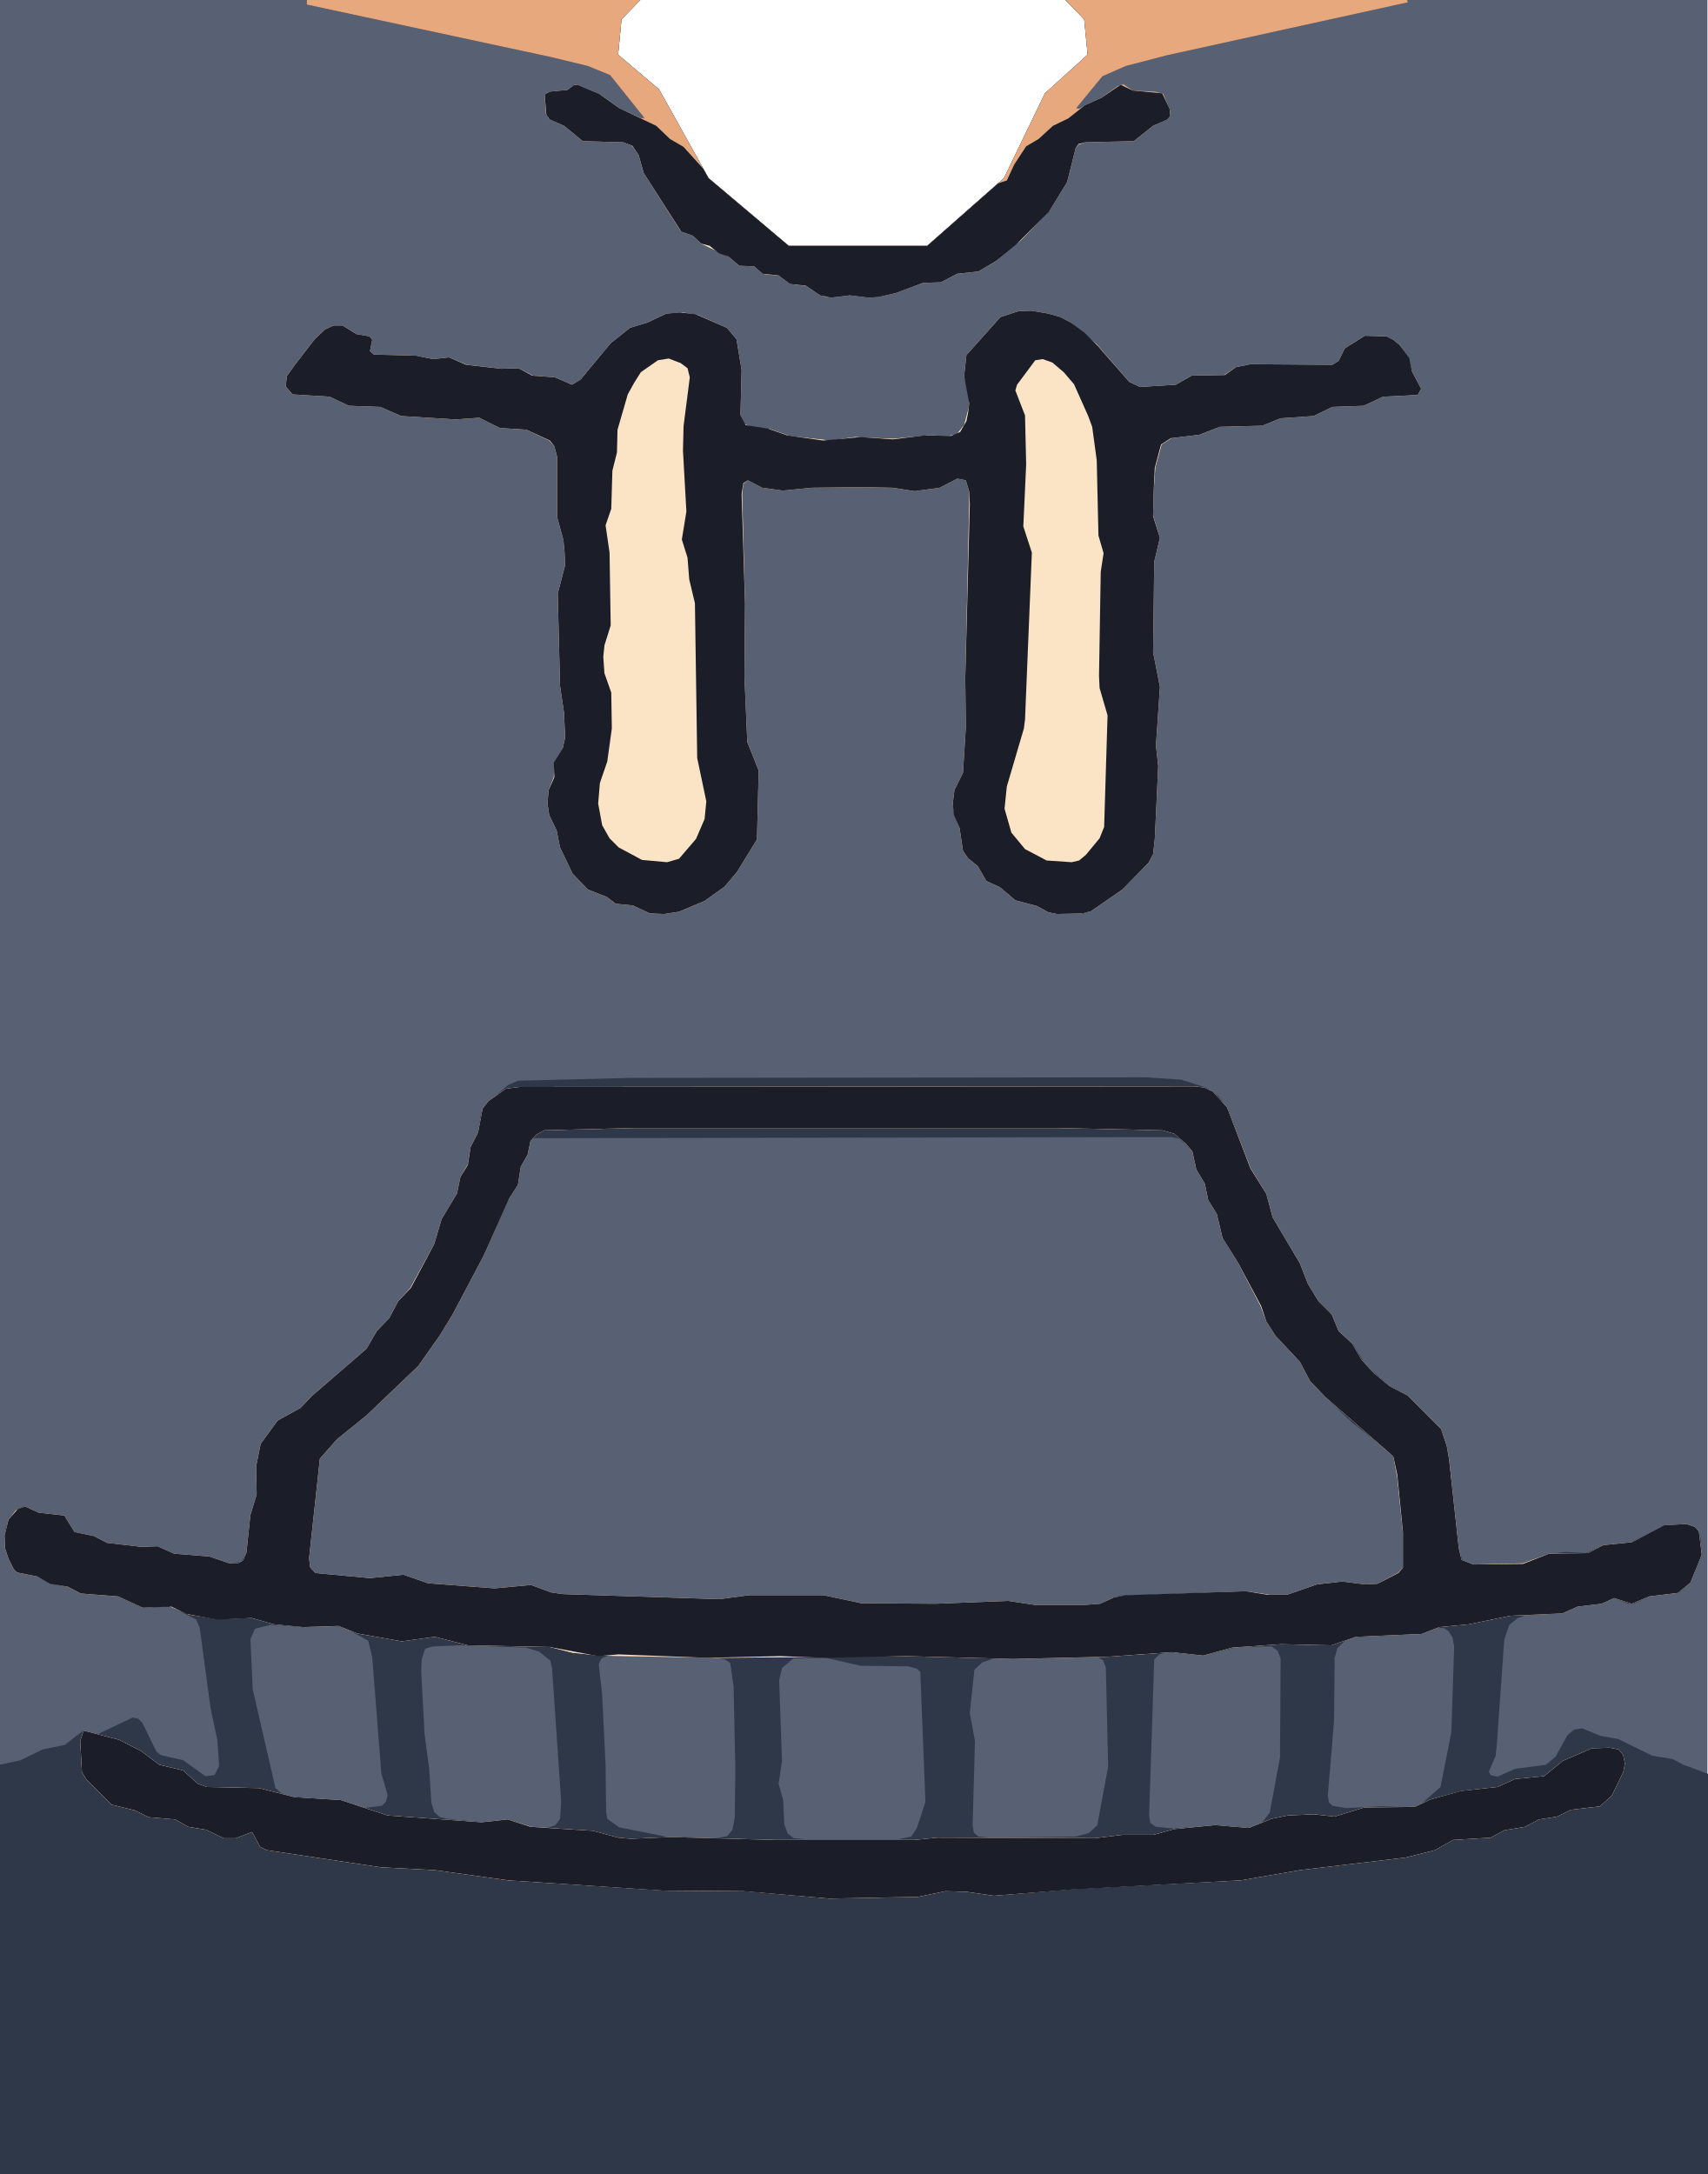
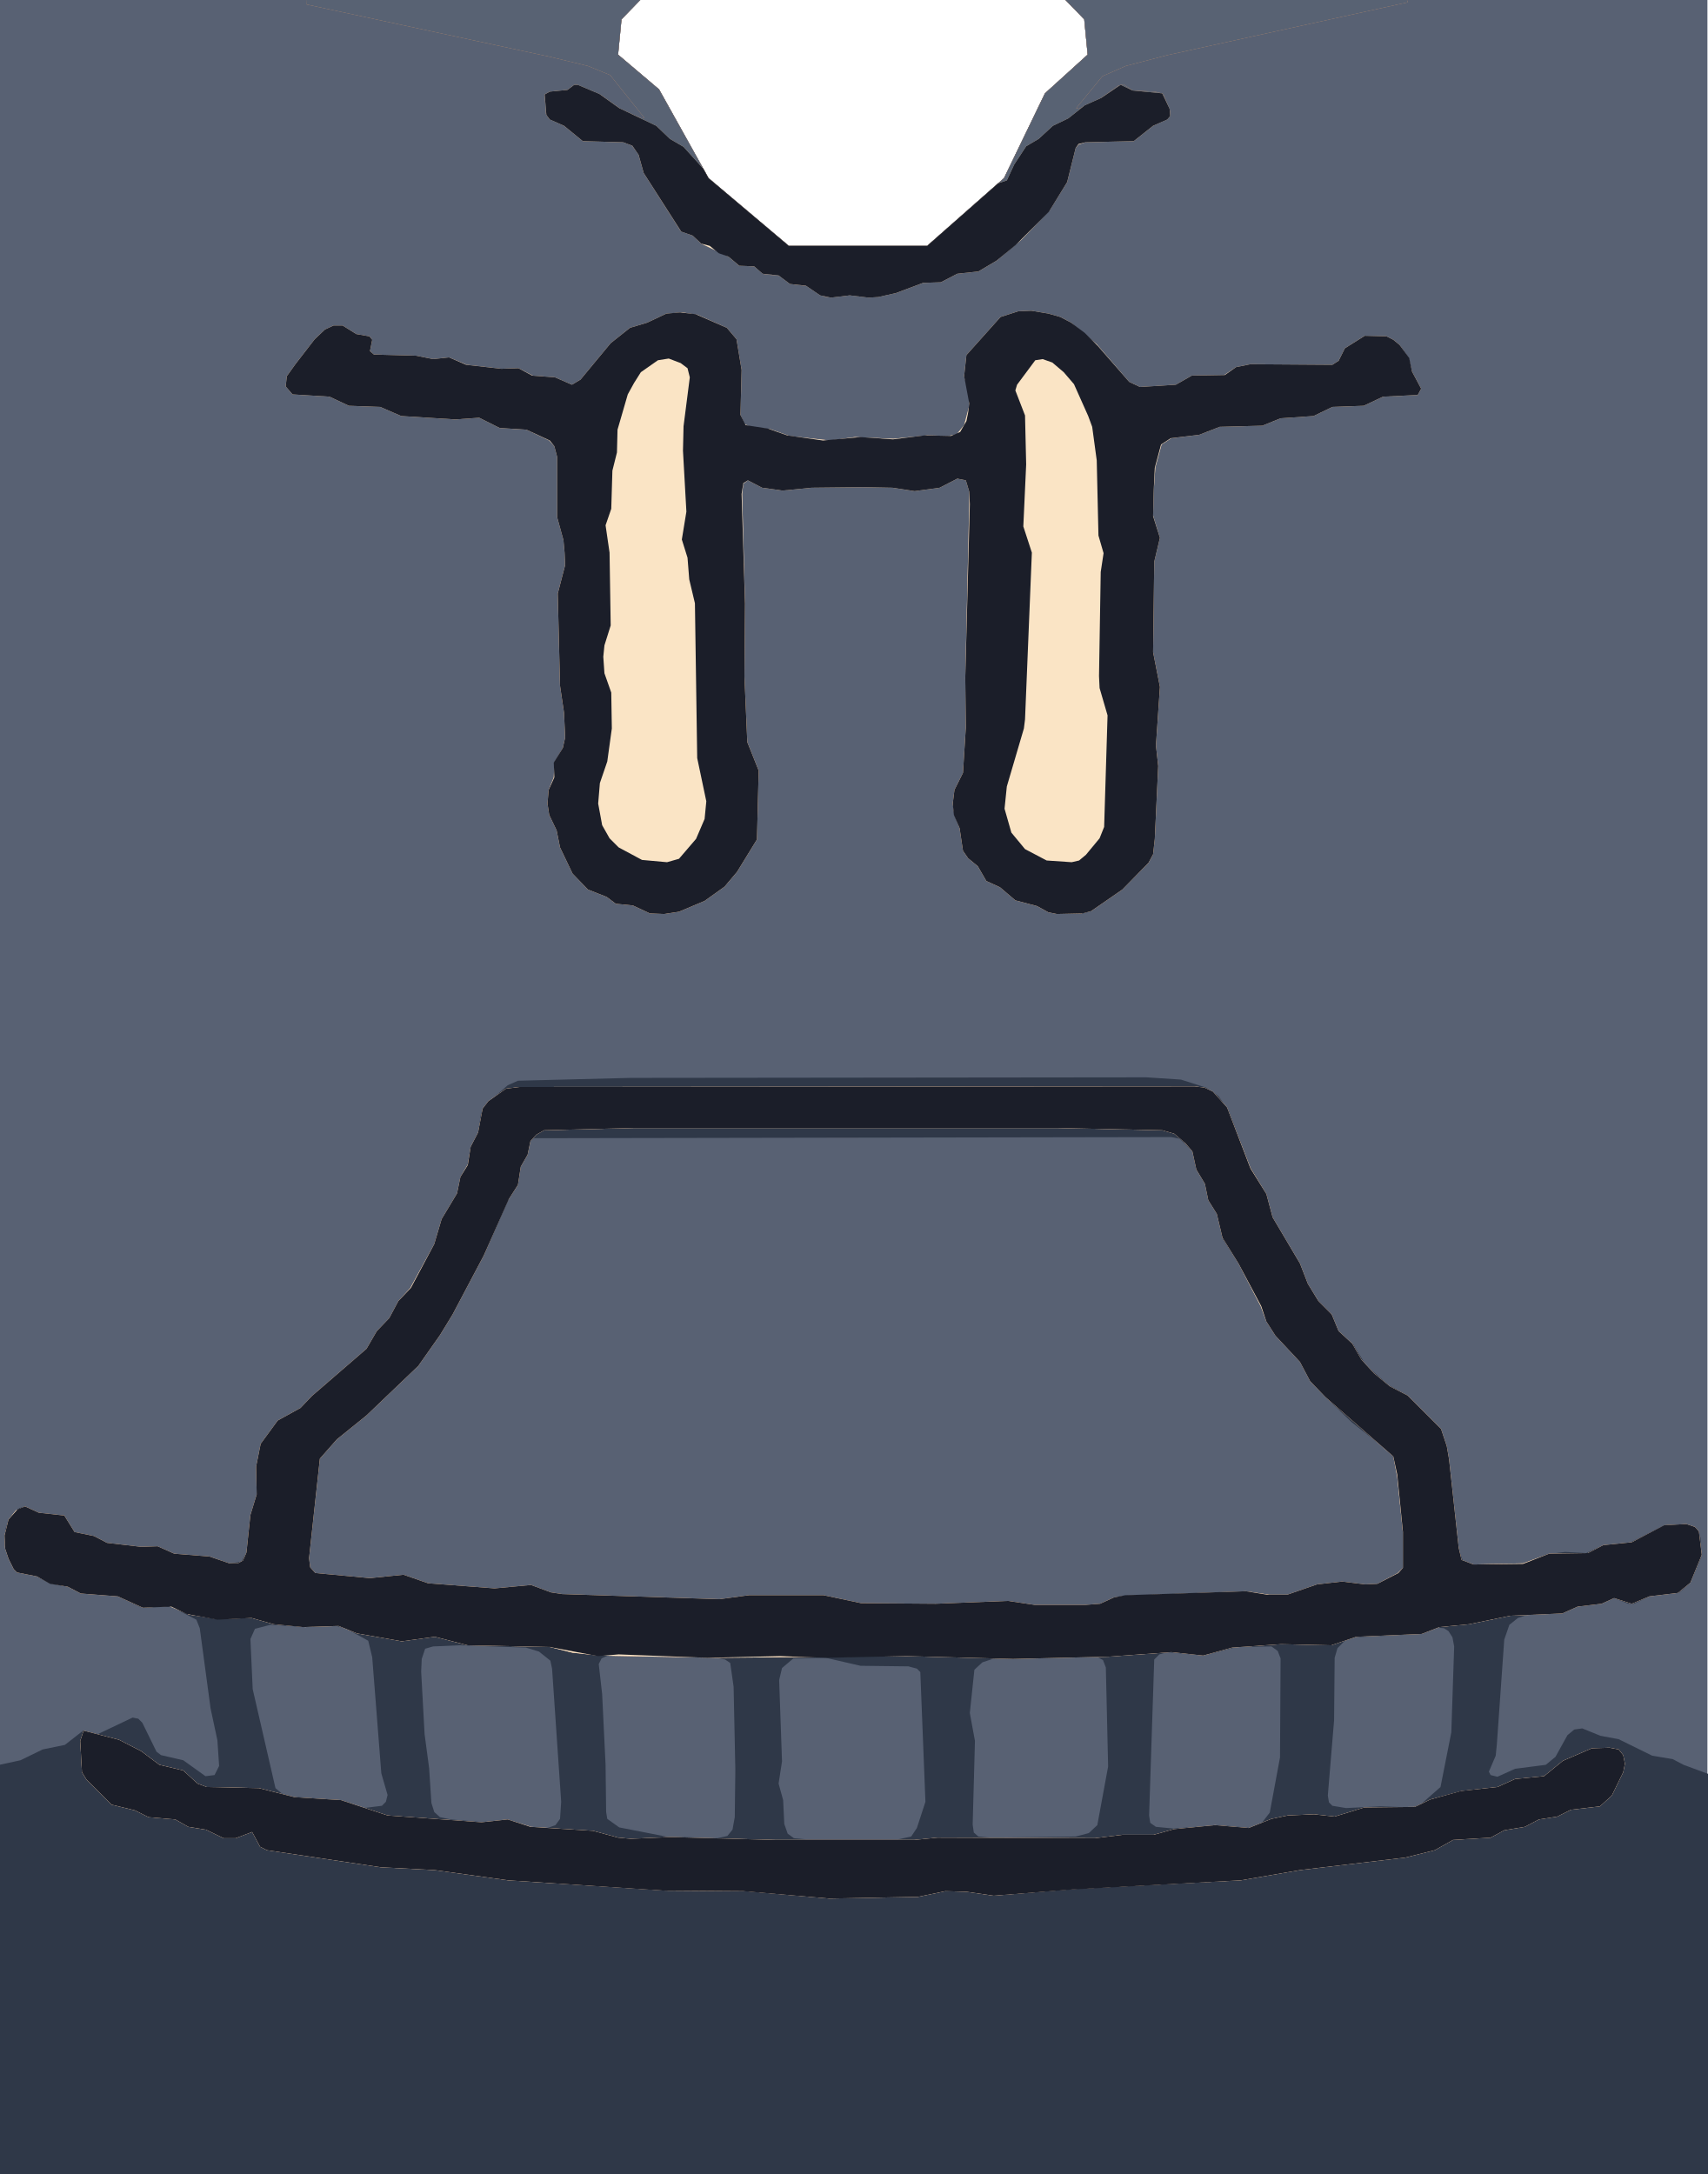
<svg xmlns="http://www.w3.org/2000/svg" viewBox="0 0 300 382" width="300" height="382" preserveAspectRatio="none">
  <defs>
+     <clipPath id="nk">
+       <rect width="300" height="99" />
+     </clipPath>
    <clipPath id="n">
      <path clip-rule="evenodd" d="M-5 -5H305V387H-5Z M112.5 -5L112.5 0L109.2 3.4L108.6 9.6L115.8 15.7L124.5 31.3L138.6 43.2L162.9 43.2L176.4 31.3L183.6 16.4L191.1 9.6L190.5 3.4L187.2 0L187.2 -5Z" />
    </clipPath>
  </defs>
  <g clip-path="url(#n)">
    <rect width="300" height="382" fill="#586173" />
    <path fill="#2f3848" fill-rule="evenodd" d="M54.1 -4.6l190.7-.6 2.6 5.6-42.3 9.3-7.3 1.9-4.1 1.8-4.6 5.6 .5 .1 3.6-1.7 3.2-2.3 1-.3 1.6 1.1 4 .2 1.4 .4 1.2 3-.1 1.1-2.9 1.5-3.4 2.7-8.5 .2-1.2 .4-.5 .6-1.5 6-3.1 5-4.9 5.1-4.4 3.7-3.2 1.9-3.7 .4-2.9 1.5-3.1 .1-4.8 1.8-3.5 .7-4.3-.3-4.6 .3-3.1-1.9-3.1-.4-1.7-1.4-2.8-.3-1.8-1.4-2.6-.1-1.9-1.6-4.8-2.3-1.5-1.4-2.2-.9-6.4-10.1-1-3.5-1.2-1.4-1.4-.5-7.1-.2-3.3-2.7-2.7-1.3-.5-.8-.2-3.4 .9-.5 3.1-.3 1.4-1 4.5 1.9 3.5 2.5 3.6 1.6 .5-.1-6-7.5-3.9-1.6-6.6-1.6-42.8-9.2zM178.9 54.7l2.3-.1 3 .5 2.1 .6 1.9 1 4.5 3.8 5.7 6.6 1.9 .9 6.3-.4 2.8-1.6 5.7-.1 2.1-1.4 2.5-.5 14.4 .1 1.1-.7 1.1-2.2 3.5-2.2 3.8 .1 1.2 .6 1.1 .9 1.6 2.3 .6 2.4 1.6 3-.6 1.1-6.1 .3-3.4 1.6-5.5 .2-3.3 1.6-5.8 .4-3.2 1.3-7.5 .2-3.6 1.4-4.9 .6-1.7 1.1-1.1 4-.3 4.3-.1 4.2 1.2 3.9-1 4.2-.2 15.9 1.2 6.1-.7 10.3 .4 3.6-.6 12.8-.3 2.7-.8 1.5-4.6 4.7-5.5 3.8-1.7 .4-4.3 .1-1.5-.3-2-1.1-3.8-1-2.7-2.3-2.4-1.1-1.5-2.6-1.7-1.4-.9-1.3-.6-4-.9-2.3-.3-2 .3-2.4 1.5-3 .5-8-.1-8.7 .7-30.5 0-2.2-.6-2-1.5-.3-3.1 1.6-4.4 .6-3.9-.6-5.2-.1-9 .1-5.1 .5-3.6-.5-2.5-1.3-.8 .6-.2 1.8 .5 19.3-.1 12.8 .5 11.5 2 5-.3 12.1-3.5 5.7-2.2 2.6-3.5 2.5-4.5 1.9-2.6 .4-2.5-.1-3-1.4-3-.3-1.6-1.2-3.3-1.3-2.7-2.8-2.2-4.6-.6-3-1.3-2.7-.3-2 .2-2.4 .9-2.2 .1-2.6 1.5-2.6 .4-1.8-.2-4.4-.7-4.7-.4-16.2 1.3-5-.1-2.2-.2-2.2-1.1-4 0-10.6-.5-1.9-.9-1-4-1.9-4.7-.3-3.6-1.8-4.2 .3-9.5-.6-3.7-1.6-5.5-.2-3.4-1.6-6.5-.4-1.2-1.4 .2-1.8 1.5-2.1 3.4-4.4 1.8-1.7 1.5-.7 1.6 0 2.4 1.5 2.3 .4 .5 .6-.4 2 .7 .6 7.4 .2 3 .6 2.8-.3 3.1 1.3 6.1 .7 3-.1 2.5 1.3 3.9 .3 3 1.3 1.5-.9 5.3-6.4 3.4-2.7 3-.9 3.4-1.6 2.8-.2 2.6 .4 5.2 2.3 1.7 2 .9 5.4-.2 7.9 .7 1.6 1.2 .6 3.3 .3 3.4 1.2 7.1 .8 4.4-.6 6.8 .3 5.9-.6 3.8 .1 1.4-.3 1.3-1.6 .9-3.4 0-1.9-.9-3.3 .4-3.7 6-6.7zM110.8 189.4l90.6-.1 6.1 .4 4.4 1.4 2.2 1.5 1.8 2.6 3.7 9.7 2.9 4.9 .9 3.8 5.1 8.7 1 2.7 1.8 3.2 2.5 2.5 1.4 3.2 2.6 2.4 2.2 3.6 4 3.5 3.3 1.8 5.9 5.9 1.1 3.5 2 17.8 .8 2 1.8 .5 8.7-.2 4.2-1.6 3.2-.4 3.7 .2 3-1.4 4.6-.4 6.5-3.2 3.5-.1 1.8 .7 .7 1.7 .1 3.4-.6 1.5-1.3 3-1.9 1.7-5.3 .7-2.7 1.3-1 0-2.5-1-2.2 1-4.2 .5-2.7 1.2-6 .2-1.8 .6-1.5 1.2-.9 2.6-1.3 18.4-.2 2-1.2 2.8 .3 .6 1.2 .3 3.1-1.4 5.4-.7 1.7-1.4 2.1-3.8 1.2-1 1.4-.2 3.2 1.3 3.2 .6 5.9 2.9 3.6 .6 1.9 1 17.9 6.6 4.8 43.6 8.1 8.6 54.6 8.6 102.1 4.4-.4 4.1-664.7 1.2-2.8-5.4 104.4-4.4 52.5-8.7 7.6-8.8 6.2-46.8 17.5-3.8 3.9-1.9 3.9-.8 3.2-2.5 2.6 .6 6.1-2.9 1 .2 .7 .7 2.5 5.1 .8 .6 3.9 .9 3.9 2.8 1.6-.2 .8-1.6-.3-4.5-1.2-5.6-1.9-14.1-.6-1.5-4.4-2.3-5.4 .1-4-1.9-6.5-.5-2.3-1.2-3.1-.6-2.3-1.2-3.5-.7-.6-.6-1.6-4.3 .2-2.9 .9-2.1 1.5-1.4 1-.3 2.4 1.1 4.5 .5 1.8 2.9 3.4 .7 2.3 1.2 6 .7 2.9-.1 2.9 1.3 6.2 .5 3.5 1.2 2.1-.3 .9-1.6 .7-6.6 1.1-3.6-.1-4.9 .8-4 3-4.1 4-2.2 2-2.1 9.6-8.3 1.8-3.1 2.2-2.3 1.6-3 2.3-2.6 4-7.4 1.3-4.4 2.7-4.5 .6-2.9 1.4-2.4 .3-2.6 1.4-2.8 .5-3.2 .7-1.6 4-3.5 1.8-.8zM93.8 200l112-.2 1.5 .3 2.2 2.2 .7 3.2 1.5 2.5 .6 2.9 1.5 2.4 1.1 4.5 2.7 4.2 3.9 7.5 1 2.7 1.6 2.5 4.3 4.6 1.8 3.4 2.3 2.4 5 4.8 6.3 5 1.2 1.4 .5 1.9 1 11.4 0 5.9-.9 .9-3.6 1.9-2.1 .1-4.1-.5-4.4 .5-5.2 1.8-3.2 0-4.1-.6-21.2 .8-2 .3-2.4 1.1-2.6 .2-8.9 0-4.7-.7-12.7 .5-13.1-.1-6.6-1.4-13.1 0-5.2 .7-27.6-.9-2-.3-3.5-1.3-6.4 .6-11.7-.9-4.3-1.5-5.9 .6-9.6-.9-.9-1-.2-1.6 1.9-17.5 3-3.4 5.2-4.2 9.1-8.7 3.8-5.4 2.2-3.6 5.5-10.4 4.2-9.6 1.8-2.8 .5-3.2 1.2-2.1 .5-2.4zM44.8 286.2l2.7-.7 6.5 .4 5.1-.2 1.8 .5 3.8 2.1 .7 2.9 1.6 20.4 1.1 3.8-.3 1.2-.7 .7-3.2 .4-4-1.4-8.5-.6-1.8-.5-1.2-1-4-17.4-.4-8.8zM252.5 286l1.2 .1 .8 .5 .7 1.1 .3 1.6-.5 15.1-1.9 9.6-3.3 2.9-1.6 .7-5.6-.2-6.1 .3-2.4-.4-.6-.6-.2-1.2 1.1-13.2 .1-11 .5-1.7 1.3-1.3 1.6-.6 11.9-.6zM74.7 289.7l1.4-.4 4.6-.2 11.7 .4 2.3 .7 2 1.6 .3 1.4 1.6 23.4-.2 3-.8 1.1-1.4 .5-2.6-.1-4.4-1.4-4.2 .5-5.8-.5-1.9-.4-1-.9-.5-1.6-.4-6.1-.8-6-.6-11 .1-2.2zM217.3 289.4l6.1-.1 1.1 .8 .5 1.3-.1 17.4-1.8 9.7-1.4 1.8-1.9 .9-5.6-.5-8 .6-3.1-.3-1-.7-.2-1.3 .9-27.4 .9-.9 1.4-.4 6.3 .6zM106.8 290.9l19 .4 1.6 .3 .9 .6 .6 4.2 .3 14.6-.1 8.3-.4 2.2-.9 1.1-1.8 .4-9-.3-8.2-1.6-2.1-1.5-.2-1.2-.1-8.3-.6-12.4-.6-5.3 .5-1zM139.4 291.4l5.7-.1 6.1 1.4 8.4 .1 1.5 .4 .6 .6 .9 22.8-1.5 4.6-1 1.5-2.3 .5-16.2 0-2.1-.2-1.1-.8-.6-1.7-.2-4.2-.8-2.9 .6-3.9-.5-14.3 .5-2.1zM188.6 291.2l4.3 0 .9 .5 .5 1.3 .4 17.4-1.9 10.3-1.5 1.4-2.3 .6-15.1 .2-2-.2-.8-.7-.2-1.4 .4-14.7-.9-4.9 .8-7.6 1.4-1.3 1.8-.6z" />
    <path fill="#e7a87e" fill-rule="evenodd" d="M54.1 -4.6l190.7-.6 2.6 5.6-42.3 9.3-7.3 1.9-4.1 1.8-4.6 5.6 .5 .1 3.6-1.7 3.2-2.3 1-.3 1.6 1.1 4 .2 1.4 .4 1.2 3-.1 1.1-2.9 1.5-3.4 2.7-8.5 .2-1.2 .4-.5 .6-1.5 6-3.1 5-4.9 5.1-4.4 3.7-3.2 1.9-3.7 .4-2.9 1.5-3.1 .1-4.8 1.8-3.5 .7-4.3-.3-4.6 .3-3.1-1.9-3.1-.4-1.7-1.4-2.8-.3-1.8-1.4-2.6-.1-1.9-1.6-4.8-2.3-1.5-1.4-2.2-.9-6.4-10.1-1-3.5-1.2-1.4-1.4-.5-7.1-.2-3.3-2.7-2.7-1.3-.5-.8-.2-3.4 .9-.5 3.1-.3 1.4-1 4.5 1.9 3.5 2.5 3.6 1.6 .5-.1-6-7.5-3.9-1.6-6.6-1.6-42.8-9.2zM178.9 54.7l2.3-.1 3 .5 2.1 .6 1.9 1 4.5 3.8 5.7 6.6 1.9 .9 6.3-.4 2.8-1.6 5.7-.1 2.1-1.4 2.5-.5 14.4 .1 1.1-.7 1.1-2.2 3.5-2.2 3.8 .1 1.2 .6 1.1 .9 1.6 2.3 .6 2.4 1.6 3-.6 1.1-6.1 .3-3.4 1.6-5.5 .2-3.3 1.6-5.8 .4-3.2 1.3-7.5 .2-3.6 1.4-4.9 .6-1.7 1.1-1.1 4-.3 4.3-.1 4.2 1.2 3.9-1 4.2-.2 15.9 1.2 6.1-.7 10.3 .4 3.6-.6 12.8-.3 2.7-.8 1.5-4.6 4.7-5.5 3.8-1.7 .4-4.3 .1-1.5-.3-2-1.1-3.8-1-2.7-2.3-2.4-1.1-1.5-2.6-1.7-1.4-.9-1.3-.6-4-.9-2.3-.3-2 .3-2.4 1.5-3 .5-8-.1-8.7 .7-30.5 0-2.2-.6-2-1.5-.3-3.1 1.6-4.4 .6-3.9-.6-5.2-.1-9 .1-5.1 .5-3.6-.5-2.5-1.3-.8 .6-.2 1.8 .5 19.3-.1 12.8 .5 11.5 2 5-.3 12.1-3.5 5.7-2.2 2.6-3.5 2.5-4.5 1.9-2.6 .4-2.5-.1-3-1.4-3-.3-1.6-1.2-3.3-1.3-2.7-2.8-2.2-4.6-.6-3-1.3-2.7-.3-2 .2-2.4 .9-2.2 .1-2.6 1.5-2.6 .4-1.8-.2-4.4-.7-4.7-.4-16.2 1.3-5-.1-2.2-.2-2.2-1.1-4 0-10.6-.5-1.9-.9-1-4-1.9-4.7-.3-3.6-1.8-4.2 .3-9.5-.6-3.7-1.6-5.5-.2-3.4-1.6-6.5-.4-1.2-1.4 .2-1.8 1.5-2.1 3.4-4.4 1.8-1.7 1.5-.7 1.6 0 2.4 1.5 2.3 .4 .5 .6-.4 2 .7 .6 7.4 .2 3 .6 2.8-.3 3.1 1.3 6.1 .7 3-.1 2.5 1.3 3.9 .3 3 1.3 1.5-.9 5.3-6.4 3.4-2.7 3-.9 3.4-1.6 2.8-.2 2.6 .4 5.2 2.3 1.7 2 .9 5.4-.2 7.9 .7 1.6 1.2 .6 3.3 .3 3.4 1.2 7.1 .8 4.4-.6 6.8 .3 5.9-.6 3.8 .1 1.4-.3 1.3-1.6 .9-3.4 0-1.9-.9-3.3 .4-3.7 6-6.7zM209.9 190.9l1.7 .2 1.5 .7 2.5 2.8 4.1 10.6 2.8 4.6 1.1 4.1 4.8 8.1 1.4 3.6 1.9 3.1 2.3 2.3 1.2 2.9 2.4 2.2 1.6 2.8 2.2 2.4 2.8 2.3 3.1 1.6 5.9 5.9 1 3 .4 2.3 1.7 15.6 .5 2.1 2.1 .8 8.7-.2 4.6-1.7 6.8-.1 2.7-1.4 5-.5 5.8-3 3.8-.2 1.5 .5 .7 .8 .5 4.1-2 4.9-2.2 1.8-5 .6-3.1 1.3-3.1-1-2.2 1-4.2 .5-2.7 1.2-9.1 .4-7.3 1.5-5.2 .5-3.1 1.2-11.5 .5-4.4 1.5-8.8-.2-8.6 .6-5.1 1.4-5.6-.6-11 .8-16.8 .4-18.8-.5-33.4 .3-20.7-.4-4.5-.5-4-1-14.4-.3-5.8-1.5-5.8 .8-7.9-1.4-3.2-1.3-5.9 .2-5.5-.5-3.9-1.1-6 .2-5-.8-3.5-1.5-4.6 .3-4.4-2-6.5-.5-2.3-1.2-3.1-.6-2.3-1.2-3.5-.7-.6-.6-.9-1.8-.6-1.8-.1-2.3 .7-2.8 1.3-1.6 1.6-.7 2.4 1.1 4.5 .5 1.8 2.9 3.4 .7 2.3 1.2 6 .7 2.9-.1 2.9 1.3 6.2 .5 3.5 1.2 1.5 0 .9-.5 .6-1.4 .7-6.6 1.1-3.6-.1-4.9 .8-4 3-4.1 4-2.2 2-2.1 9.6-8.3 1.8-3.1 2.2-2.3 1.6-3 2.1-2.3 4.2-7.7 1.3-4.4 2.7-4.5 .6-2.9 1.3-2.2 .5-3.1 1.3-2.5 .8-4.2 1-1.3 3.1-2.2 2.4-.3zM95.6 198.6l15.9-.4 74.2 0 18.5 .4 2.1 .6 1.7 1.4 1.5 1.7 .7 3.2 1.5 2.5 .6 2.9 1.5 2.4 1 4.2 2.8 4.5 3.9 7.5 1 2.7 1.6 2.5 4.3 4.6 1.8 3.4 2.7 2.8 11.9 10.4 .7 3.6 1 9.9 0 6.1-.9 .9-3.6 1.9-2.1 .1-4.1-.5-4.4 .5-5.2 1.8-3.2 0-4.1-.6-21.2 .8-2 .3-2.4 1.1-2.6 .2-8.9 0-4.7-.7-12.7 .5-13.1-.1-6.6-1.4-13.1 0-5.2 .7-27.6-.9-2-.3-3.5-1.3-6.4 .6-11.7-.9-4.3-1.5-5.9 .6-9.6-.9-.9-1-.2-1.6 1.9-17.5 3-3.4 5.2-4.2 9.1-8.7 3.8-5.4 2.2-3.6 5.5-10.4 4.2-9.6 1.8-2.8 .5-3.2 1.2-2.1 .5-2.4 1-1.1zM14.7 304.1l6.2 1.6 3.9 2 3.2 2.4 4.2 1 2.5 2.3 1.6 .6 9.2 .2 6.3 1.6 8.1 .5 8.2 2.7 16.5 1.2 4.6-.5 4.1 1.3 10.9 .7 4.4 1.2 2.2 .2 7.1-.3 18.2 .5 24.6 0 4-.4 27.7 .1 4.8-.6 5.5 0 3.6-1 7.2-.7 5.9 .5 4-1.6 2.9-.6 4.6-.2 3.6 .4 5.2-1.6 8.9-.1 2.7-1.3 5.5-1.5 6.3-.7 3.1-1.4 5.1-.5 3.3-2.7 5.1-2.2 3.1-.1 1.6 .3 .8 1 .3 1.5-.3 1.5-2 4.1-2.1 1.9-5.1 .6-2.4 1.2-3.2 .5-2.5 1.3-3.6 .6-2.4 1.3-6.6 .4-3.2 1.8-5.2 1.3-18.5 2.2-10.4 1.8-29 1.5-14.4 1.2-4.8-.7-3.7-.1-4.8 1-15.6 .3-14.7-1.3-14.1-.1-27.6-1.8-12.9-1.8-9.5-.5-20-3-1.2-.6-1.4-2.6-2.9 1.1-2.1 0-3.1-1.5-3.1-.5-2.3-1.3-4.7-.4-2.4-1.2-4.1-1-4.4-4.4-.8-1.3-.3-5.5z" />
+     <path fill="#586273" fill-rule="evenodd" d="M54.1 -4.6l190.7-.6 2.6 5.6-42.3 9.3-7.3 1.9-4.1 1.8-4.6 5.6 .5 .1 3.6-1.7 3.2-2.3 1-.3 1.6 1.1 4 .2 1.4 .4 1.2 3-.1 1.1-2.9 1.5-3.4 2.7-8.5 .2-1.2 .4-.5 .6-1.5 6-3.1 5-4.9 5.1-4.4 3.7-3.2 1.9-3.7 .4-2.9 1.5-3.1 .1-4.8 1.8-3.5 .7-4.3-.3-4.6 .3-3.1-1.9-3.1-.4-1.7-1.4-2.8-.3-1.8-1.4-2.6-.1-1.9-1.6-4.8-2.3-1.5-1.4-2.2-.9-6.4-10.1-1-3.5-1.2-1.4-1.4-.5-7.1-.2-3.3-2.7-2.7-1.3-.5-.8-.2-3.4 .9-.5 3.1-.3 1.4-1 4.5 1.9 3.5 2.5 3.6 1.6 .5-.1-6-7.5-3.9-1.6-6.6-1.6-42.8-9.2zM178.9 54.7l2.3-.1 3 .5 2.1 .6 1.9 1 4.5 3.8 5.7 6.6 1.9 .9 6.3-.4 2.8-1.6 5.7-.1 2.1-1.4 2.5-.5 14.4 .1 1.1-.7 1.1-2.2 3.5-2.2 3.8 .1 1.2 .6 1.1 .9 1.6 2.3 .6 2.4 1.6 3-.6 1.1-6.1 .3-3.4 1.6-5.5 .2-3.3 1.6-5.8 .4-3.2 1.3-7.5 .2-3.6 1.4-4.9 .6-1.7 1.1-1.1 4-.3 4.3-.1 4.2 1.2 3.9-1 4.2-.2 15.9 1.2 6.1-.7 10.3 .4 3.6-.6 12.8-.3 2.7-.8 1.5-4.6 4.7-5.5 3.8-1.7 .4-4.3 .1-1.5-.3-2-1.1-3.8-1-2.7-2.3-2.4-1.1-1.5-2.6-1.7-1.4-.9-1.3-.6-4-.9-2.3-.3-2 .3-2.4 1.5-3 .5-8-.1-8.7 .7-30.5 0-2.2-.6-2-1.5-.3-3.1 1.6-4.4 .6-3.9-.6-5.2-.1-9 .1-5.1 .5-3.6-.5-2.5-1.3-.8 .6-.2 1.8 .5 19.3-.1 12.8 .5 11.5 2 5-.3 12.1-3.5 5.7-2.2 2.6-3.5 2.5-4.5 1.9-2.6 .4-2.5-.1-3-1.4-3-.3-1.6-1.2-3.3-1.3-2.7-2.8-2.2-4.6-.6-3-1.3-2.7-.3-2 .2-2.4 .9-2.2 .1-2.6 1.5-2.6 .4-1.8-.2-4.4-.7-4.7-.4-16.2 1.3-5-.1-2.2-.2-2.2-1.1-4 0-10.6-.5-1.9-.9-1-4-1.9-4.7-.3-3.6-1.8-4.2 .3-9.5-.6-3.7-1.6-5.5-.2-3.4-1.6-6.5-.4-1.2-1.4 .2-1.8 1.5-2.1 3.4-4.4 1.8-1.7 1.5-.7 1.6 0 2.4 1.5 2.3 .4 .5 .6-.4 2 .7 .6 7.4 .2 3 .6 2.8-.3 3.1 1.3 6.1 .7 3-.1 2.5 1.3 3.9 .3 3 1.3 1.5-.9 5.3-6.4 3.4-2.7 3-.9 3.4-1.6 2.8-.2 2.6 .4 5.2 2.3 1.7 2 .9 5.4-.2 7.9 .7 1.6 1.2 .6 3.3 .3 3.4 1.2 7.1 .8 4.4-.6 6.8 .3 5.9-.6 3.8 .1 1.4-.3 1.3-1.6 .9-3.4 0-1.9-.9-3.3 .4-3.7 6-6.7zM209.9 190.9l1.7 .2 1.5 .7 2.5 2.8 4.1 10.6 2.8 4.6 1.1 4.1 4.8 8.1 1.4 3.6 1.9 3.1 2.3 2.3 1.2 2.9 2.4 2.2 1.6 2.8 2.2 2.4 2.8 2.3 3.1 1.6 5.9 5.9 1 3 .4 2.3 1.7 15.6 .5 2.1 2.1 .8 8.7-.2 4.6-1.7 6.8-.1 2.7-1.4 5-.5 5.8-3 3.8-.2 1.5 .5 .7 .8 .5 4.1-2 4.9-2.2 1.8-5 .6-3.1 1.3-3.1-1-2.2 1-4.2 .5-2.7 1.2-9.1 .4-7.3 1.5-5.2 .5-3.1 1.2-11.5 .5-4.4 1.5-8.8-.2-8.6 .6-5.1 1.4-5.6-.6-11 .8-16.8 .4-18.8-.5-33.4 .3-20.7-.4-4.5-.5-4-1-14.4-.3-5.8-1.5-5.8 .8-7.9-1.4-3.2-1.3-5.9 .2-5.5-.5-3.9-1.1-6 .2-5-.8-3.5-1.5-4.6 .3-4.4-2-6.5-.5-2.3-1.2-3.1-.6-2.3-1.2-3.5-.7-.6-.6-.9-1.8-.6-1.8-.1-2.3 .7-2.8 1.3-1.6 1.6-.7 2.4 1.1 4.5 .5 1.8 2.9 3.4 .7 2.3 1.2 6 .7 2.9-.1 2.9 1.3 6.2 .5 3.5 1.2 1.5 0 .9-.5 .6-1.4 .7-6.6 1.1-3.6-.1-4.9 .8-4 3-4.1 4-2.2 2-2.1 9.6-8.3 1.8-3.1 2.2-2.3 1.6-3 2.1-2.3 4.2-7.7 1.3-4.4 2.7-4.5 .6-2.9 1.3-2.2 .5-3.1 1.3-2.5 .8-4.2 1-1.3 3.1-2.2 2.4-.3zM95.6 198.6l15.9-.4 74.2 0 18.5 .4 2.1 .6 1.7 1.4 1.5 1.7 .7 3.2 1.5 2.5 .6 2.9 1.5 2.4 1 4.2 2.8 4.5 3.9 7.5 1 2.7 1.6 2.5 4.3 4.6 1.8 3.4 2.7 2.8 11.9 10.4 .7 3.6 1 9.9 0 6.1-.9 .9-3.6 1.9-2.1 .1-4.1-.5-4.4 .5-5.2 1.8-3.2 0-4.1-.6-21.2 .8-2 .3-2.4 1.1-2.6 .2-8.9 0-4.7-.7-12.7 .5-13.1-.1-6.6-1.4-13.1 0-5.2 .7-27.6-.9-2-.3-3.5-1.3-6.4 .6-11.7-.9-4.3-1.5-5.9 .6-9.6-.9-.9-1-.2-1.6 1.9-17.5 3-3.4 5.2-4.2 9.1-8.7 3.8-5.4 2.2-3.6 5.5-10.4 4.2-9.6 1.8-2.8 .5-3.2 1.2-2.1 .5-2.4 1-1.1zM14.7 304.1l6.2 1.6 3.9 2 3.2 2.4 4.2 1 2.5 2.3 1.6 .6 9.2 .2 6.3 1.6 8.1 .5 8.2 2.7 16.5 1.2 4.6-.5 4.1 1.3 10.9 .7 4.4 1.2 2.2 .2 7.1-.3 18.2 .5 24.6 0 4-.4 27.7 .1 4.8-.6 5.5 0 3.6-1 7.2-.7 5.9 .5 4-1.6 2.9-.6 4.6-.2 3.6 .4 5.2-1.6 8.9-.1 2.7-1.3 5.5-1.5 6.3-.7 3.1-1.4 5.1-.5 3.3-2.7 5.1-2.2 3.1-.1 1.6 .3 .8 1 .3 1.5-.3 1.5-2 4.1-2.1 1.9-5.1 .6-2.4 1.2-3.2 .5-2.5 1.3-3.6 .6-2.4 1.3-6.6 .4-3.2 1.8-5.2 1.3-18.5 2.2-10.4 1.8-29 1.5-14.4 1.2-4.8-.7-3.7-.1-4.8 1-15.6 .3-14.7-1.3-14.1-.1-27.6-1.8-12.9-1.8-9.5-.5-20-3-1.2-.6-1.4-2.6-2.9 1.1-2.1 0-3.1-1.5-3.1-.5-2.3-1.3-4.7-.4-2.4-1.2-4.1-1-4.4-4.4-.8-1.3-.3-5.5z" clip-path="url(#nk)" />
    <path fill="#fae4c5" fill-rule="evenodd" d="M100.9 14.9l.6 0 3.8 1.6 3.5 2.5 6.5 3.1 2.4 2.3 2.4 1.4 6.5 7.2 5.4 3.8 4.3 2.1 5.2 1.6 7.3 .9 6.7-.3 3.8-.6 8.7-3.4 3.4-2 3.4-2.7 2.1-.7 1.3-2.8 2.1-3.2 2.2-1.3 2.5-2.3 2.7-1.3 2.9-2.3 2.9-1.3 3.4-2.3 2.1 1 5.2 .5 1.3 2.7 .1 1.3-.5 .6-2.5 1.1-3.4 2.7-8.5 .2-1.2 .4-.5 .6-1.5 6-3.1 5-4.9 5.1-4.4 3.7-3.2 1.9-3.7 .4-2.9 1.5-3.1 .1-4.8 1.8-3.1 .7-1.7 .1-3.3-.4-3.3 .4-1.9-.4-2.5-1.7-2.8-.3-2-1.5-2.8-.3-1.5-1.3-2.6-.1-1.9-1.6-4.8-2.3-1.5-1.4-2-.7-6.6-10.3-.9-3.2-1.1-1.6-1.6-.6-7.1-.2-3.3-2.7-2.5-1.1-.6-.8-.3-3.6 .9-.5 3.1-.3zM178.9 54.7l2.3-.1 3 .5 2.1 .6 1.9 1 4.5 3.8 5.7 6.6 1.9 .9 6.3-.4 2.8-1.6 5.7-.1 2.1-1.4 2.5-.5 14.4 .1 1.1-.7 1.1-2.2 3.5-2.2 3.8 .1 1.2 .6 1.1 .9 1.6 2.3 .6 2.4 1.6 3-.6 1.1-6.1 .3-3.4 1.6-5.5 .2-3.3 1.6-5.8 .4-3.2 1.3-7.5 .2-3.6 1.4-4.9 .6-1.7 1.1-1.1 4-.3 4.3-.1 4.2 1.2 3.9-1 4.2-.2 15.9 1.2 6.1-.7 10.3 .4 3.6-.6 12.8-.3 2.7-.8 1.5-4.6 4.7-5.5 3.8-1.7 .4-4.3 .1-1.5-.3-2-1.1-3.8-1-2.7-2.3-2.4-1.1-1.5-2.6-1.7-1.4-.9-1.3-.6-4-.9-2.3-.3-2 .3-2.4 1.5-3 .5-8-.1-8.7 .7-30.5 0-2.2-.6-2-1.5-.3-3.1 1.6-4.4 .6-3.9-.6-5.2-.1-9 .1-5.1 .5-3.6-.5-2.5-1.3-.8 .6-.2 1.8 .5 19.3-.1 12.8 .5 11.5 2 5-.3 12.1-3.5 5.7-2.2 2.6-3.5 2.5-4.5 1.9-2.6 .4-2.5-.1-3-1.4-3-.3-1.6-1.2-3.3-1.3-2.7-2.8-2.2-4.6-.6-3-1.3-2.7-.3-2 .2-2.4 .9-2.2 .1-2.6 1.5-2.6 .4-1.8-.2-4.4-.7-4.7-.4-16.2 1.3-5-.1-2.2-.2-2.2-1.1-4 0-10.6-.5-1.9-.9-1-4-1.9-4.7-.3-3.6-1.8-4.2 .3-9.5-.6-3.7-1.6-5.5-.2-3.4-1.6-6.5-.4-1.2-1.4 .2-1.8 1.5-2.1 3.4-4.4 1.8-1.7 1.5-.7 1.6 0 2.4 1.5 2.3 .4 .5 .6-.4 2 .7 .6 7.4 .2 3 .6 2.8-.3 3.1 1.3 6.1 .7 3-.1 2.5 1.3 3.9 .3 3 1.3 1.5-.9 5.3-6.4 3.4-2.7 3-.9 3.4-1.6 2.8-.2 2.6 .4 5.2 2.3 1.7 2 .9 5.4-.2 7.9 .7 1.6 1.2 .6 3.3 .3 3.4 1.2 7.1 .8 4.4-.6 6.8 .3 5.9-.6 3.8 .1 1.4-.3 1.3-1.6 .9-3.4 0-1.9-.9-3.3 .4-3.7 6-6.7zM209.9 190.9l1.7 .2 1.5 .7 2.5 2.8 4.1 10.6 2.8 4.6 1.1 4.1 4.8 8.1 1.4 3.6 1.9 3.1 2.3 2.3 1.2 2.9 2.4 2.2 1.6 2.8 2.2 2.4 2.8 2.3 3.1 1.6 5.9 5.9 1 3 .4 2.3 1.7 15.6 .5 2.1 2.1 .8 8.7-.2 4.6-1.7 6.8-.1 2.7-1.4 5-.5 5.8-3 3.8-.2 1.5 .5 .7 .8 .5 4.1-2 4.9-2.2 1.8-5 .6-3.1 1.3-3.1-1-2.2 1-4.2 .5-2.7 1.2-9.1 .4-7.3 1.5-5.2 .5-3.1 1.2-11.5 .5-4.4 1.5-8.8-.2-8.6 .6-5.1 1.4-5.6-.6-11 .8-16.8 .4-18.8-.5-33.4 .3-20.7-.4-4.5-.5-4-1-14.4-.3-5.8-1.5-5.8 .8-7.9-1.4-3.2-1.3-5.9 .2-5.5-.5-3.9-1.1-6 .2-5-.8-3.5-1.5-4.6 .3-4.4-2-6.5-.5-2.3-1.2-3.1-.6-2.3-1.2-3.5-.7-.6-.6-.9-1.8-.6-1.8-.1-2.3 .7-2.8 1.3-1.6 1.6-.7 2.4 1.1 4.5 .5 1.8 2.9 3.4 .7 2.3 1.2 6 .7 2.9-.1 2.9 1.3 6.2 .5 3.5 1.2 1.5 0 .9-.5 .6-1.4 .7-6.6 1.1-3.6-.1-4.9 .8-4 3-4.1 4-2.2 2-2.1 9.6-8.3 1.8-3.1 2.2-2.3 1.6-3 2.1-2.3 4.2-7.7 1.3-4.4 2.7-4.5 .6-2.9 1.3-2.2 .5-3.1 1.3-2.5 .8-4.2 1-1.3 3.1-2.2 2.4-.3zM95.6 198.6l15.9-.4 74.2 0 18.5 .4 2.1 .6 1.7 1.4 1.5 1.7 .7 3.2 1.5 2.5 .6 2.9 1.5 2.4 1 4.2 2.8 4.5 3.9 7.5 1 2.7 1.6 2.5 4.3 4.6 1.8 3.4 2.7 2.8 11.9 10.4 .7 3.6 1 9.9 0 6.1-.9 .9-3.6 1.9-2.1 .1-4.1-.5-4.4 .5-5.2 1.8-3.2 0-4.1-.6-21.2 .8-2 .3-2.4 1.1-2.6 .2-8.9 0-4.7-.7-12.7 .5-13.1-.1-6.6-1.4-13.1 0-5.2 .7-27.6-.9-2-.3-3.5-1.3-6.4 .6-11.7-.9-4.3-1.5-5.9 .6-9.6-.9-.9-1-.2-1.6 1.9-17.5 3-3.4 5.2-4.2 9.1-8.7 3.8-5.4 2.2-3.6 5.5-10.4 4.2-9.6 1.8-2.8 .5-3.2 1.2-2.1 .5-2.4 1-1.1zM14.7 304.1l6.2 1.6 3.9 2 3.2 2.4 4.2 1 2.5 2.3 1.6 .6 9.2 .2 6.3 1.6 8.1 .5 8.2 2.7 16.5 1.2 4.6-.5 4.1 1.3 10.9 .7 4.4 1.2 2.2 .2 7.1-.3 18.2 .5 24.6 0 4-.4 27.7 .1 4.8-.6 5.5 0 3.6-1 7.2-.7 5.9 .5 4-1.6 2.9-.6 4.6-.2 3.6 .4 5.2-1.6 8.9-.1 2.7-1.3 5.5-1.5 6.3-.7 3.1-1.4 5.1-.5 3.3-2.7 5.1-2.2 3.1-.1 1.6 .3 .8 1 .3 1.5-.3 1.5-2 4.1-2.1 1.9-5.1 .6-2.4 1.2-3.2 .5-2.5 1.3-3.6 .6-2.4 1.3-6.6 .4-3.2 1.8-5.2 1.3-18.5 2.2-10.4 1.8-29 1.5-14.4 1.2-4.8-.7-3.7-.1-4.8 1-15.6 .3-14.7-1.3-14.1-.1-27.6-1.8-12.9-1.8-9.5-.5-20-3-1.2-.6-1.4-2.6-2.9 1.1-2.1 0-3.1-1.5-3.1-.5-2.3-1.3-4.7-.4-2.4-1.2-4.1-1-4.4-4.4-.8-1.3-.3-5.5z" />
    <path fill="#1b1e29" fill-rule="evenodd" d="M100.9 14.9l.6 0 3.8 1.6 3.5 2.5 6.5 3.1 2.4 2.3 2.4 1.4 6.5 7.2 5.4 3.8 4.3 2.1 5.2 1.6 7.3 .9 6.7-.3 3.8-.6 8.7-3.4 3.4-2 3.4-2.7 2.1-.7 1.3-2.8 2.1-3.2 2.2-1.3 2.5-2.3 2.7-1.3 2.9-2.3 2.9-1.3 3.4-2.3 2.1 1 5.2 .5 1.3 2.7 .1 1.3-.5 .6-2.5 1.1-3.4 2.7-8.5 .2-1.2 .3-.5 .7-1.5 6-3.2 5.2-5.9 5.9-3.3 2.7-3.2 1.9-3.7 .4-2.9 1.5-3.1 .1-4.8 1.8-3.1 .7-1.7 .1-3.3-.4-3.3 .4-1.9-.4-2.5-1.7-2.8-.3-2-1.5-2.8-.3-1.5-1.3-2.6-.1-1.9-1.6-1.7-.6-1.6-1.3-1.5-.4-1.5-1.4-2-.7-6.6-10.3-.9-3.2-1.1-1.6-1.6-.6-7.1-.2-3.3-2.7-2.5-1.1-.6-.8-.3-3.6 .9-.5 3.1-.3zM178.9 54.7l2.3-.1 3 .5 2.1 .6 1.9 1 2.4 1.8 2.3 2.3 5.5 6.3 1.9 .9 6.3-.4 2.8-1.6 5.8-.1 2-1.4 2.5-.5 14.4 .1 1.1-.7 1.1-2.2 3.5-2.2 3.8 .1 1.2 .6 1.1 .9 1.7 2.3 .5 2.4 1.6 3-.6 1.1-6.1 .3-3.4 1.6-5.5 .2-3.3 1.6-5.8 .4-3.2 1.3-7.5 .2-3.6 1.4-5 .6-1.7 1.1-1.1 4.1-.2 4.2-.1 4.3 1.2 3.8-1 4.2-.2 15.9 1.2 6.1-.7 10.3 .4 3.6-.6 12.8-.3 2.7-.8 1.5-4.6 4.7-5.5 3.8-1.5 .4-4.5 .1-1.5-.3-2-1.1-3.8-1-2.7-2.3-2.4-1.1-1.5-2.6-1.7-1.4-.9-1.3-.6-4-1-2.3-.2-2 .3-2.4 1.5-3 .5-8-.1-8.7 .8-30.5-.1-2.2-.6-2-1.5-.3-3.1 1.6-4.4 .6-3.9-.6-5.2-.1-9 .1-5.1 .5-3.6-.5-2.5-1.3-.8 .5-.3 1.9 .6 19.3-.1 12.8 .5 11.5 2 5-.3 12.1-3.5 5.7-2.2 2.6-3.5 2.5-4.5 1.9-2.6 .4-2.5-.1-3-1.4-3-.3-1.6-1.2-3.3-1.3-2.7-2.8-2.2-4.6-.6-3-1.3-2.7-.3-2 .2-2.4 1-2.2-.1-2.6 1.6-2.6 .4-1.8-.2-4.4-.7-4.7-.4-16.2 1.3-5-.1-2.2-.2-2.2-1.1-4 0-10.6-.5-1.9-.8-1-4.1-1.9-4.7-.3-3.6-1.8-4.2 .3-9.5-.6-3.7-1.6-5.5-.2-3.4-1.6-6.5-.4-1.2-1.4 .2-1.8 1.5-2.1 3.4-4.4 1.8-1.7 1.5-.7 1.6 0 2.4 1.5 2.3 .4 .5 .6-.4 2 .7 .6 7.4 .2 3 .6 2.8-.3 3 1.3 6.2 .7 3-.1 2.4 1.3 4 .3 3 1.3 1.5-.9 5.3-6.4 3.4-2.7 3-.9 3.4-1.6 2.4-.2 2.7 .3 5.5 2.4 1.7 2 .9 5.4-.2 7.9 .9 1.8 3.9 .6 3.4 1.2 6.3 .9 6.6-.6 5.7 .4 5.6-.7 4.6 .1 1.6-.7 1.1-1.9 .3-1.5 .2-1.6-.9-4.8 .4-3.7 6-6.7zM115.6 63.3l1.9-.3 2.1 .8 1.2 .9 .4 1.6-1.1 8.6-.1 4.3 .6 10.7-.8 4.9 1 3.2 .3 3.8 1 4.2 .4 27.2 1.6 7.6-.3 3.1-1.5 3.5-3 3.5-2.1 .6-4.4-.4-4.1-2.2-1.6-1.6-1.3-2.3-.7-3.8 .3-3.6 1.3-3.8 .8-5.8-.1-6.3-1.2-3.4-.2-2.9 .2-2 1.1-3.5-.2-12.8-.7-4.8 1-2.9 .2-6.7 .8-3.2 .1-4 1.8-6.2 1.1-2 1.2-1.9zM181.9 63.3l1.3-.2 1.7 .6 2 1.7 1.8 2.1 2.5 5.6 .7 1.9 .8 5.9 .3 13.2 .9 3.1-.5 3.3-.3 18.3 .1 2.1 1.4 4.8-.6 19.6-.8 2-2.4 2.9-1.2 1-1.3 .3-4.4-.3-3.8-2-2.4-2.9-1.2-4.2 .4-3.9 3-10.2 .2-1.6 1.2-29.3-1.5-4.6 .5-10.9-.2-8.6-1.7-4.4 .3-1zM209.9 190.9l1.7 .2 1.5 .7 2.5 2.8 4.1 10.7 2.8 4.5 1.1 4.1 4.8 8.1 1.4 3.6 1.9 3.1 2.3 2.3 1.2 2.9 2.4 2.2 1.6 2.8 2.2 2.4 2.8 2.3 3.1 1.6 5.9 5.9 1 3 .4 2.3 1.7 15.6 .5 2.1 2.1 .8 8.7-.1 4.6-1.8 6.8-.1 2.7-1.4 5-.5 5.7-3 3.9-.2 1.5 .5 .7 .8 .5 4.1-2 4.9-2.2 1.8-5 .6-3.1 1.3-3.1-1-2.2 1-4.2 .5-2.7 1.2-9.1 .4-7.3 1.5-5.2 .5-3.1 1.2-11.5 .5-4.4 1.5-8.8-.2-8.6 .6-5.1 1.4-5.6-.6-11 .8-16.8 .4-18.8-.5-14.1 .3-8-.3-12.7 .3-15.7-.6-3.6 .3-8.5-1.6-14.4-.3-5.8-1.5-5.8 .8-7.9-1.4-3.2-1.3-6.3 .2-5.1-.5-3.9-1.1-6 .3-5.4-1-2.7-1.3-5 .2-4.4-2-6.5-.5-2.3-1.2-3.1-.5-2.3-1.3-3.5-.7-.6-.6-.9-1.8-.6-1.8-.1-2.3 .7-2.8 1.6-1.8 1.3-.5 2.4 1.1 4.5 .5 1.8 2.9 3.4 .7 2.3 1.2 6 .7 2.9-.1 2.9 1.3 6.2 .5 3.5 1.2 1.5 0 .9-.5 .6-1.4 .7-6.6 1.1-3.6-.1-4.9 .8-4 3-4.1 4-2.2 2-2.1 9.6-8.3 1.8-3.1 2.2-2.3 1.6-3 2.2-2.3 4.1-7.7 1.3-4.4 2.7-4.5 .6-2.9 1.3-2.1 .5-3.2 1.3-2.5 .8-4.2 1-1.3 3.1-2.2 2.4-.3zM95.6 198.6l15.9-.4 74.2 0 18.5 .4 2.1 .6 1.9 1.6 1.3 1.5 .7 3.2 1.5 2.5 .6 2.9 1.5 2.4 1 4.2 2.8 4.5 4 7.5 .9 2.7 1.6 2.5 4.3 4.6 1.8 3.4 2.7 2.8 11.9 10.4 .7 3.2 1 10.1 0 6.3-.8 .9-3.7 1.9-2.1 .1-4.1-.5-4.4 .5-5.2 1.8-3.6 0-3.7-.6-21.2 .7-2 .4-2.4 1.1-2.6 .2-8.9 0-4.7-.7-12.7 .5-13.1-.1-6.6-1.4-13.1 0-5.2 .7-27.6-.9-2-.3-3.5-1.3-6.4 .6-11.7-.9-4.3-1.5-5.9 .6-9.6-.9-.9-1-.2-1.6 1.9-17.5 3-3.4 5.2-4.2 9.1-8.7 3.8-5.4 2.2-3.6 5.5-10.4 4.4-9.9 1.6-2.5 .5-3.2 1.2-2.1 .5-2.4 1-1.1zM14.7 304.1l6.2 1.6 3.9 2 3.2 2.4 4.2 1 2.5 2.3 1.6 .6 9.2 .2 6.3 1.6 8.1 .5 8.2 2.7 16.5 1.2 4.6-.5 4 1.3 11 .7 4.4 1.2 2.2 .2 7.1-.3 18.2 .5 24.6 0 4-.4 27.7 .1 4.8-.6 5.5 0 3.6-1 7.2-.7 5.9 .5 4-1.6 2.9-.6 4.6-.2 3.6 .4 5.2-1.6 8.9-.1 2.7-1.3 5.4-1.5 6.4-.7 3.1-1.4 5.1-.5 3.3-2.7 5.1-2.2 3.1-.1 1.6 .3 .8 1 .3 1.5-.3 1.5-2 4.1-2.1 1.9-5.1 .6-2.4 1.2-3.2 .5-2.5 1.3-3.6 .6-2.4 1.3-6.6 .4-3.2 1.8-5.2 1.3-18.5 2.2-10.4 1.8-29.5 1.6-13.9 1.1-4.8-.7-3.7-.1-4.8 1-15.6 .3-15.1-1.3-14.1-.1-27.2-1.8-12.9-1.8-9.5-.5-20-3-1.2-.6-1.4-2.6-2.9 1.1-2.1 0-3.1-1.5-3.1-.5-2.3-1.3-4.7-.4-2.4-1.2-4.1-1-4.4-4.4-.8-1.3-.3-5.5z" />
  </g>
</svg>
